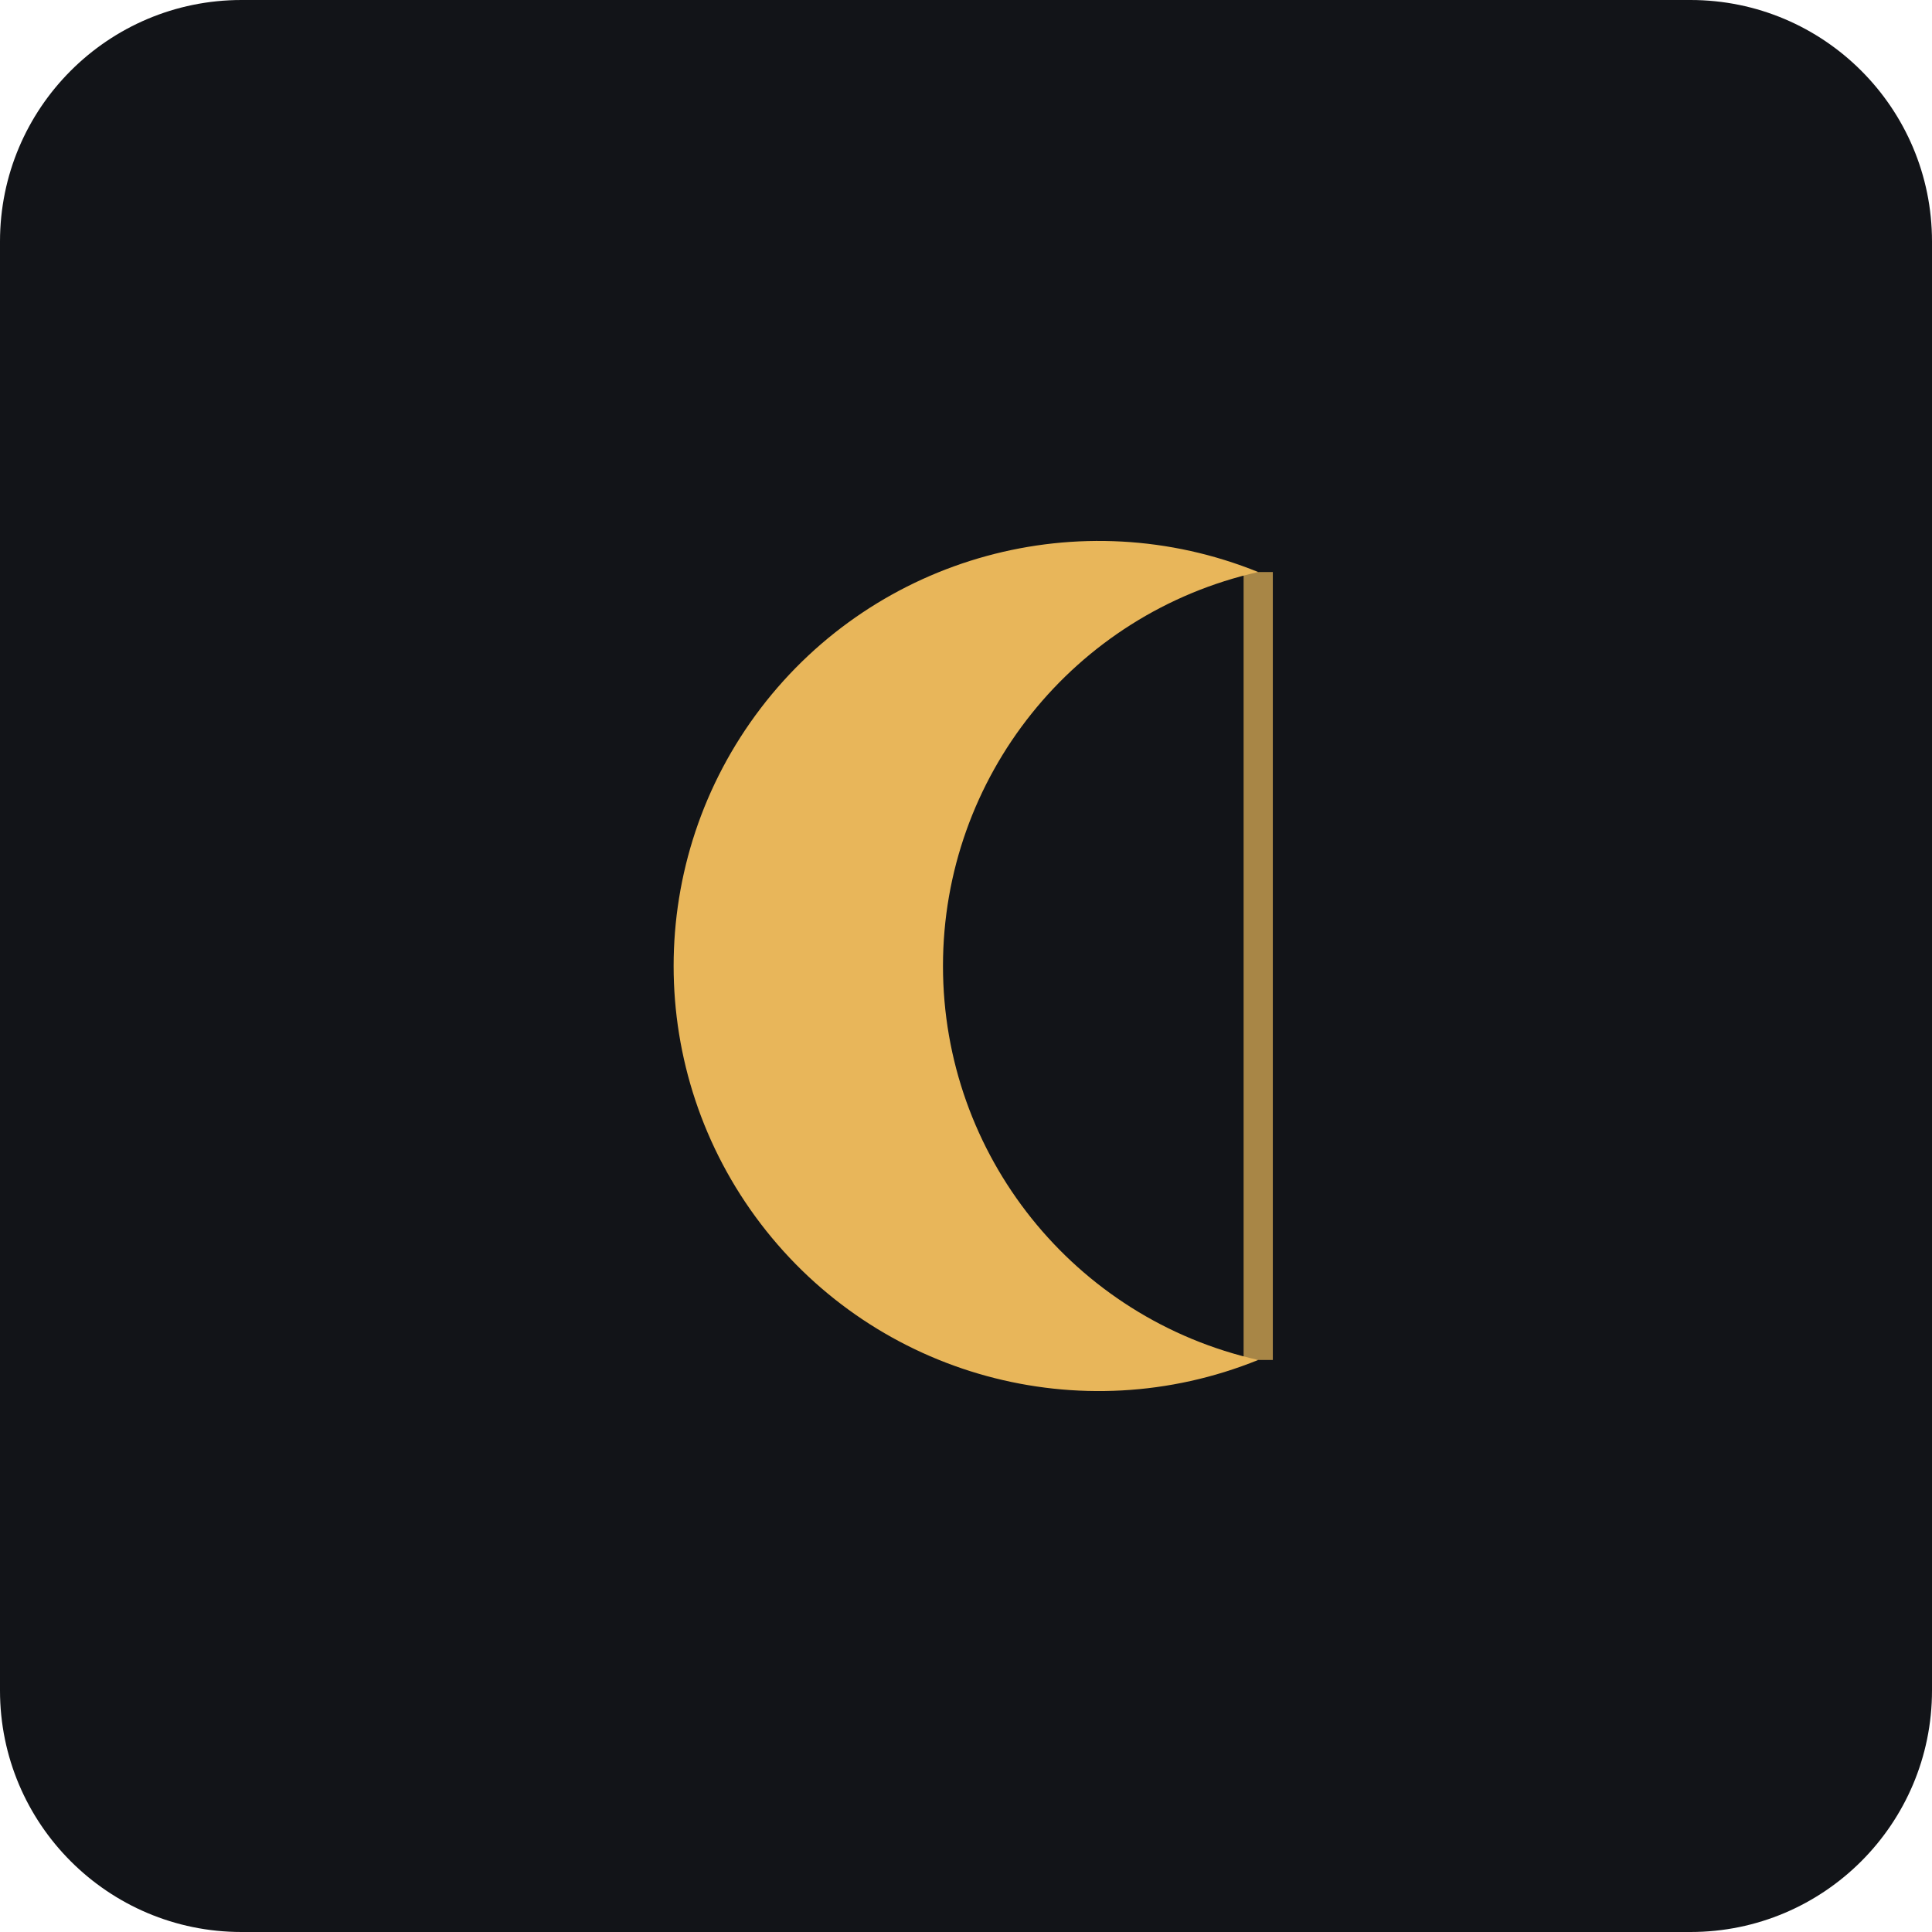
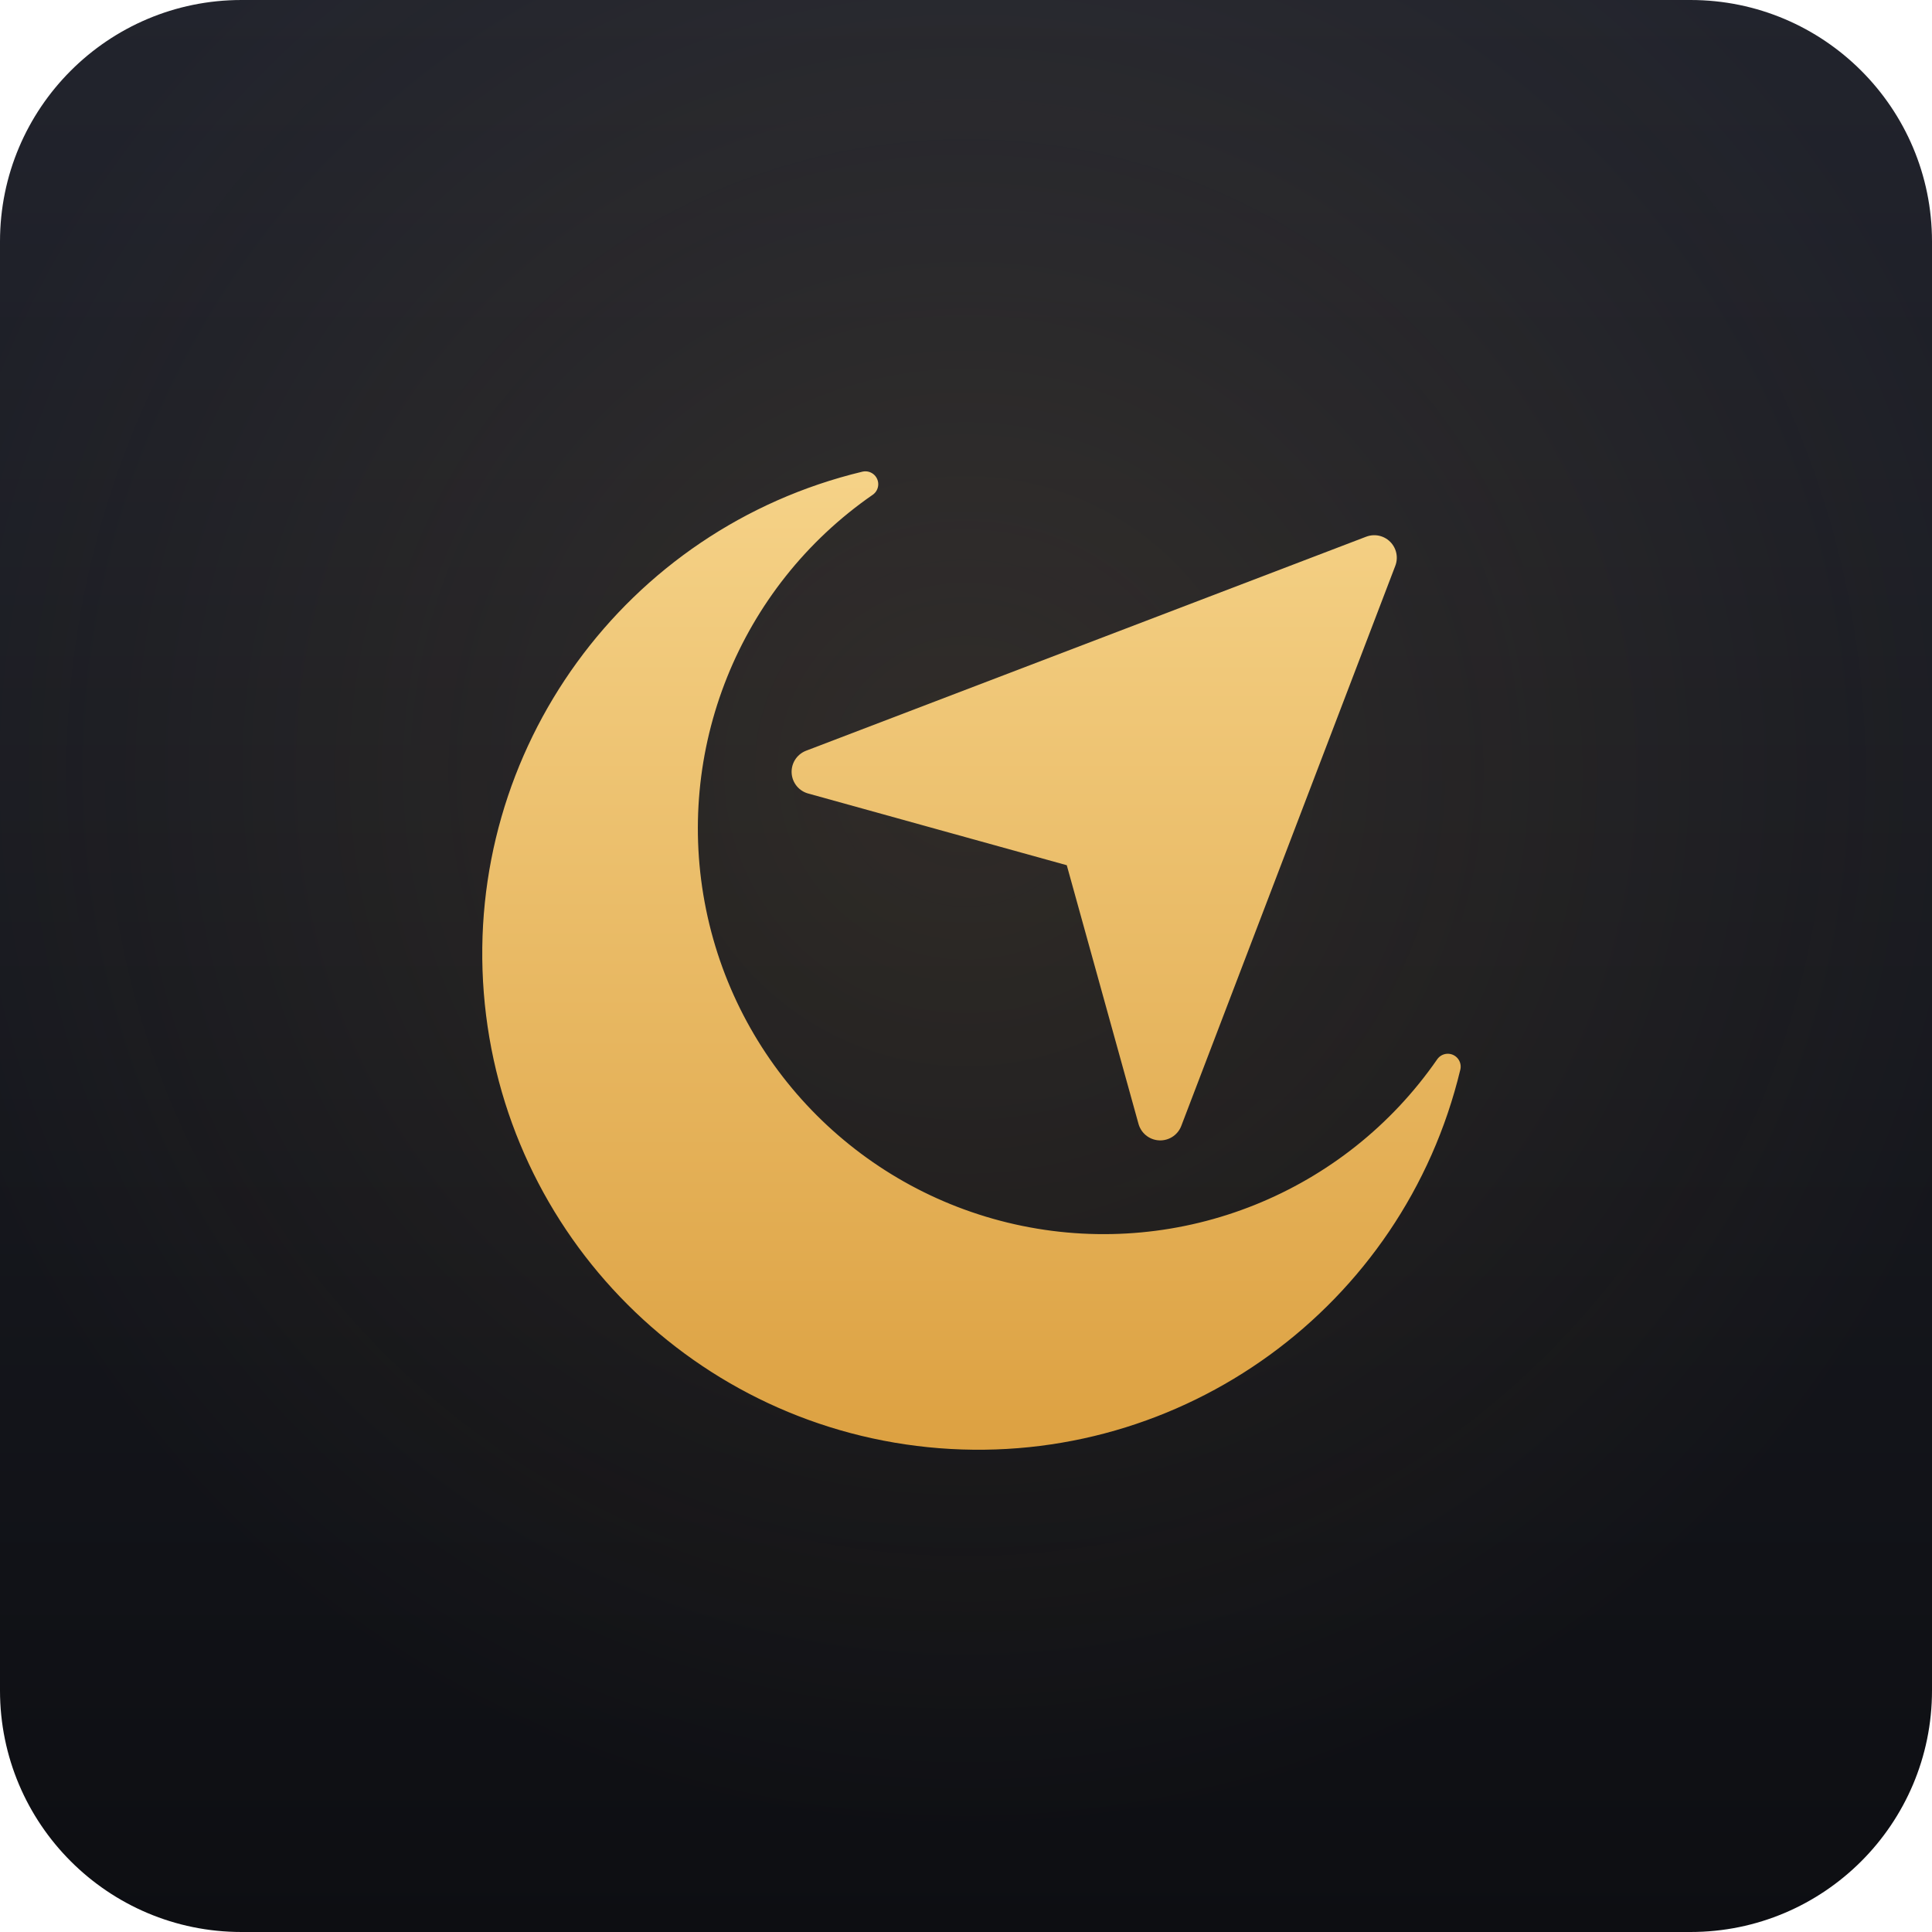
<svg xmlns="http://www.w3.org/2000/svg" width="1024" height="1024" viewBox="0 0 48 48">
-   <rect width="48" height="48" rx="6" fill="#121418" />
-   <g transform="translate(24 24) scale(0.66) translate(-24 -24)">
-     <path d="M35 9.17A16 16 0 1 0 35 38.83A15.2 15.2 0 0 1 35 9.17Z" fill="#E8B65A" />
-     <path d="M35 9.17V38.83" fill="none" stroke="#E8B65A" stroke-width="1.1" opacity="0.7" />
+   <defs>
+     <linearGradient id="bg" x1="0" y1="0" x2="0" y2="1">
+       <stop offset="0" stop-color="#22242D" />
+       <stop offset="1" stop-color="#0D0E12" />
+     </linearGradient>
+     <radialGradient id="glow" cx=".5" cy=".4" r=".55">
+       <stop offset="0" stop-color="#E8B65A" stop-opacity=".11" />
+       <stop offset="1" stop-color="#E8B65A" stop-opacity="0" />
+     </radialGradient>
+     <linearGradient id="gold" gradientUnits="userSpaceOnUse" x1="24" y1="8" x2="24" y2="40" gradientTransform="rotate(45 24 24)">
+       <stop offset="0" stop-color="#F6D48A" />
+       <stop offset="1" stop-color="#DCA040" />
+     </linearGradient>
+   </defs>
+   <rect width="48" height="48" rx="6" fill="url(#bg)" />
+   <rect width="48" height="48" rx="6" fill="url(#glow)" />
+   <g transform="translate(24.3 23.7) scale(0.8) translate(-24 -24) rotate(-45 24 24)" fill="url(#gold)" stroke="url(#gold)" stroke-linejoin="round">
+     <path d="M31.84 11.21A15 15 0 1 0 31.84 36.79A13 13 0 1 1 31.84 11.21Z" stroke-width=".8" />
+     <path d="M41.4 24L24.4 16.4L28.7 24L24.4 31.6Z" stroke-width="1.4" />
  </g>
</svg>
